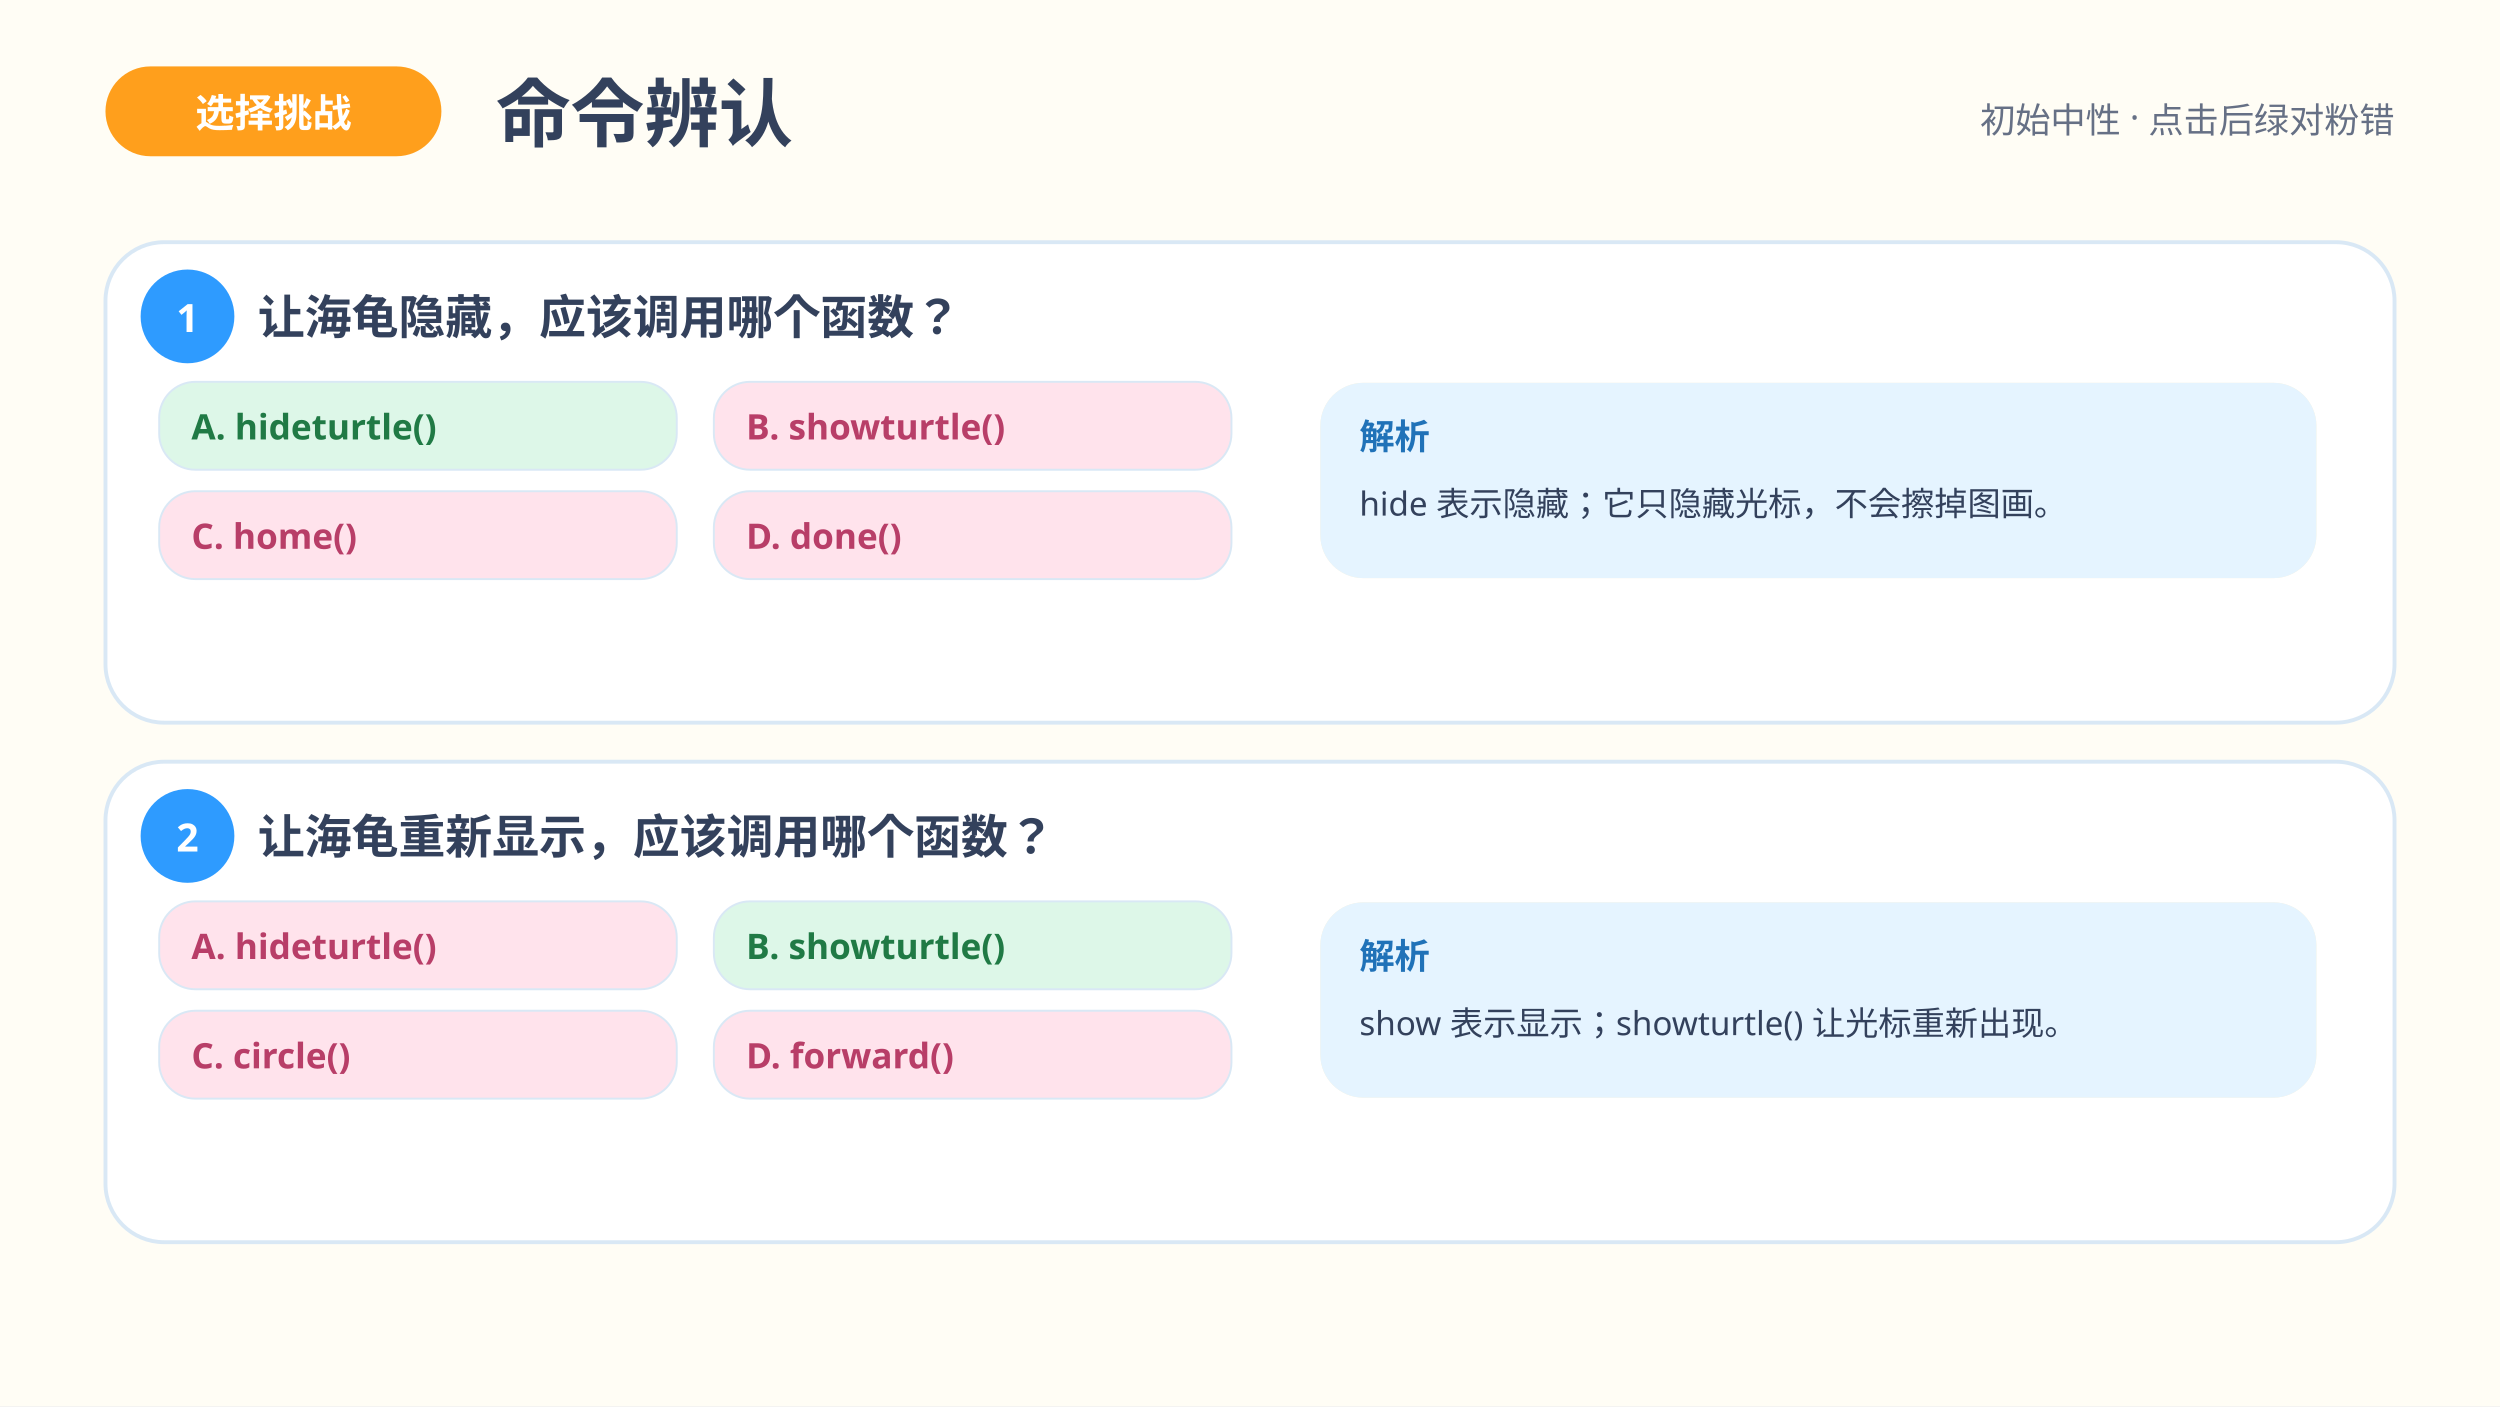
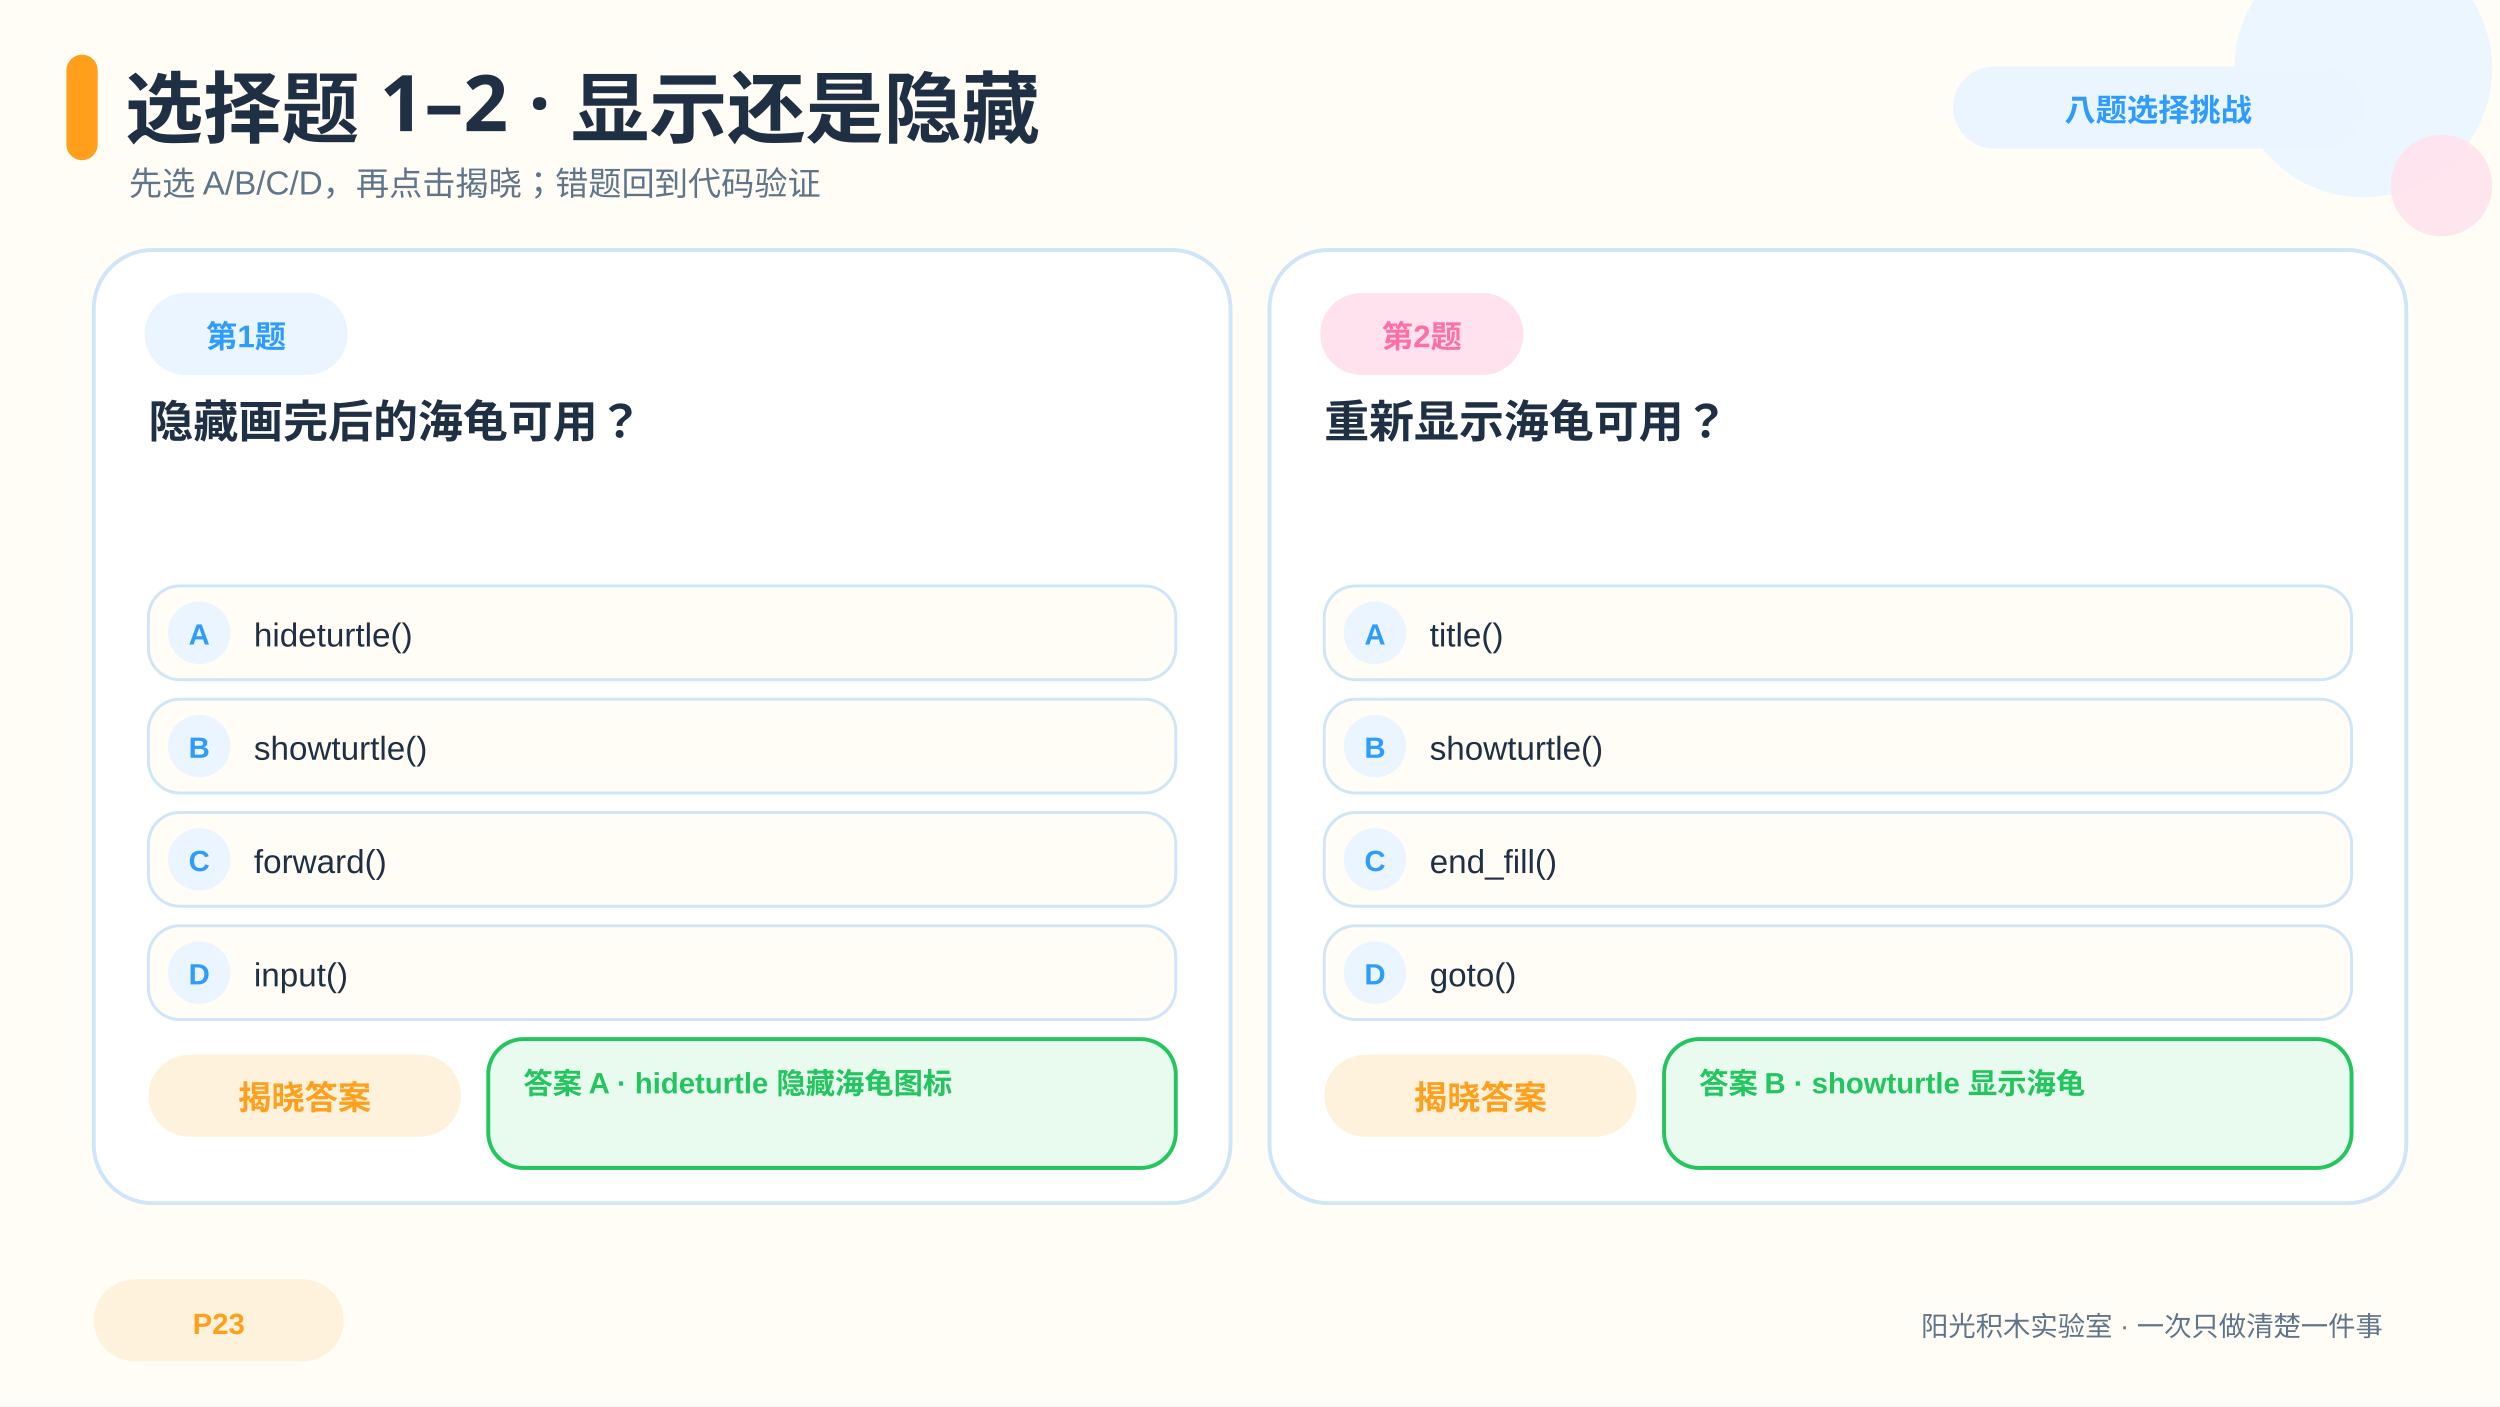
- <svg xmlns="http://www.w3.org/2000/svg" viewBox="0 0 1280 720" data-pptx-page-role="content" font-family="Microsoft YaHei, Segoe UI, sans-serif">
-   <rect width="1280" height="720" fill="#FFFDF5" />
-   <g id="header" data-pptx-bounds="54 28 1172 86">
-     <rect x="54" y="34" width="172" height="46" rx="23" fill="#FF9F1C" />
-     <text x="140" y="65" text-anchor="middle" font-size="20" font-weight="700" fill="#FFFFFF">选择挑战</text>
-     <text x="254" y="72" font-size="38" font-weight="700" fill="#33415C">命令辨认</text>
-     <text x="1226" y="68" text-anchor="end" font-size="18" fill="#667085">初始中性 · 点击后绿对粉错</text>
+ <svg xmlns="http://www.w3.org/2000/svg" viewBox="0 0 1280 720" data-pptx-page-role="content" font-family="Microsoft YaHei, Arial, sans-serif">
+   <rect x="0" y="0" width="1280" height="720" rx="0" fill="#FFFDF5" id="page-bg" />
+   <circle cx="1210" cy="35" r="66" fill="#EAF5FF" opacity="0.9" />
+   <circle cx="1250" cy="95" r="26" fill="#FFE2ED" opacity="0.9" />
+   <rect x="34" y="28" width="16" height="54" rx="8" fill="#FF9F1C" />
+   <text x="64" y="70" font-family="YouYuan, Microsoft YaHei, sans-serif" font-size="40" font-weight="700" fill="#203044" text-anchor="start">选择题 1–2 · 显示还是隐藏</text>
+   <text x="66" y="100" font-family="Microsoft YaHei, Arial, sans-serif" font-size="17" font-weight="400" fill="#60758A" text-anchor="start">先选 A/B/C/D，再点击揭晓；错题回到代码验证</text>
+   <rect x="1000" y="34" width="210" height="42" rx="21" fill="#EAF5FF" />
+   <text x="1105.0" y="62" font-family="Microsoft YaHei, Arial, sans-serif" font-size="16" font-weight="700" fill="#2E9BFF" text-anchor="middle">八题选择挑战</text>
+   <rect x="48" y="655" width="128" height="42" rx="21" fill="#FFF2DC" />
+   <text x="112.0" y="683" font-family="Microsoft YaHei, Arial, sans-serif" font-size="15" font-weight="700" fill="#FF9F1C" text-anchor="middle">P23</text>
+   <rect x="48" y="128" width="582" height="488" rx="30" fill="#FFFFFF" stroke="#CFE5F8" stroke-width="2" />
+   <rect x="74" y="150" width="104" height="42" rx="21" fill="#EAF5FF" />
+   <text x="126.0" y="178" font-family="Microsoft YaHei, Arial, sans-serif" font-size="16" font-weight="700" fill="#2E9BFF" text-anchor="middle">第1题</text>
+   <text x="76" y="224" font-family="Microsoft YaHei, Arial, sans-serif" font-size="23" font-weight="700" fill="#203044" text-anchor="start">
+     <tspan x="76" dy="0">隐藏画完后的海龟可用？</tspan>
+   </text>
+   <rect x="76" y="300" width="526" height="48" rx="16" fill="#FFFDF5" stroke="#CFE5F8" stroke-width="1.5" />
+   <circle cx="102" cy="324" r="16" fill="#EAF5FF" />
+   <text x="102" y="330" font-family="Microsoft YaHei, Arial, sans-serif" font-size="15" font-weight="700" fill="#2E9BFF" text-anchor="middle">A</text>
+   <text x="130" y="331" font-family="Microsoft YaHei, Arial, sans-serif" font-size="17" font-weight="400" fill="#203044" text-anchor="start">hideturtle()</text>
+   <rect x="76" y="358" width="526" height="48" rx="16" fill="#FFFDF5" stroke="#CFE5F8" stroke-width="1.5" />
+   <circle cx="102" cy="382" r="16" fill="#EAF5FF" />
+   <text x="102" y="388" font-family="Microsoft YaHei, Arial, sans-serif" font-size="15" font-weight="700" fill="#2E9BFF" text-anchor="middle">B</text>
+   <text x="130" y="389" font-family="Microsoft YaHei, Arial, sans-serif" font-size="17" font-weight="400" fill="#203044" text-anchor="start">showturtle()</text>
+   <rect x="76" y="416" width="526" height="48" rx="16" fill="#FFFDF5" stroke="#CFE5F8" stroke-width="1.5" />
+   <circle cx="102" cy="440" r="16" fill="#EAF5FF" />
+   <text x="102" y="446" font-family="Microsoft YaHei, Arial, sans-serif" font-size="15" font-weight="700" fill="#2E9BFF" text-anchor="middle">C</text>
+   <text x="130" y="447" font-family="Microsoft YaHei, Arial, sans-serif" font-size="17" font-weight="400" fill="#203044" text-anchor="start">forward()</text>
+   <rect x="76" y="474" width="526" height="48" rx="16" fill="#FFFDF5" stroke="#CFE5F8" stroke-width="1.5" />
+   <circle cx="102" cy="498" r="16" fill="#EAF5FF" />
+   <text x="102" y="504" font-family="Microsoft YaHei, Arial, sans-serif" font-size="15" font-weight="700" fill="#2E9BFF" text-anchor="middle">D</text>
+   <text x="130" y="505" font-family="Microsoft YaHei, Arial, sans-serif" font-size="17" font-weight="400" fill="#203044" text-anchor="start">input()</text>
+   <rect x="76" y="540" width="160" height="42" rx="21" fill="#FFF2DC" />
+   <text x="156.0" y="568" font-family="Microsoft YaHei, Arial, sans-serif" font-size="17" font-weight="700" fill="#FF9F1C" text-anchor="middle">揭晓答案</text>
+   <g id="reveal-q1-hit">
+     <rect x="76" y="540" width="160" height="42" rx="20" fill="#FFFFFF" opacity="0.001" />
  </g>
-   <g id="question-1" data-pptx-bounds="54 124 1172 246" data-pptx-role="decoration">
-     <rect x="54" y="124" width="1172" height="246" rx="30" fill="#FFFFFF" stroke="#D9E8F5" stroke-width="2" />
-     <circle cx="96" cy="162" r="24" fill="#2E9BFF" />
-     <text x="96" y="170" text-anchor="middle" font-size="20" font-weight="700" fill="#FFFFFF">1</text>
-     <text x="132" y="171" font-size="24" font-weight="700" fill="#33415C">让海龟隐藏，应该调用哪个函数？</text>
-     <rect x="82" y="196" width="264" height="44" rx="18" fill="#F7FAFC" stroke="#D9E8F5" stroke-width="2" />
-     <text x="98" y="225" font-size="18" fill="#33415C">A. hideturtle()</text>
-     <rect x="366" y="196" width="264" height="44" rx="18" fill="#F7FAFC" stroke="#D9E8F5" stroke-width="2" />
-     <text x="382" y="225" font-size="18" fill="#33415C">B. showturtle()</text>
-     <rect x="82" y="252" width="264" height="44" rx="18" fill="#F7FAFC" stroke="#D9E8F5" stroke-width="2" />
-     <text x="98" y="281" font-size="18" fill="#33415C">C. home()</text>
-     <rect x="366" y="252" width="264" height="44" rx="18" fill="#F7FAFC" stroke="#D9E8F5" stroke-width="2" />
-     <text x="382" y="281" font-size="18" fill="#33415C">D. done()</text>
-     <rect x="676" y="196" width="510" height="100" rx="22" fill="#FFF3D6" />
-     <text x="931" y="236" text-anchor="middle" font-size="18" font-weight="700" fill="#FF9F1C">想好了吗？点击揭晓</text>
-     <text x="931" y="268" text-anchor="middle" font-size="17" fill="#667085">先说理由，再看解析</text>
+   <g id="state-q1">
+     <rect x="250" y="532" width="352" height="66" rx="18" fill="#E9FBEF" stroke="#22C55E" stroke-width="2" />
+     <text x="268" y="560" font-family="Microsoft YaHei, Arial, sans-serif" font-size="15" font-weight="700" fill="#22C55E" text-anchor="start">答案 A · hideturtle 隐藏海龟图标</text>
  </g>
-   <g id="state-q1" data-pptx-bounds="82 196 1104 100">
-     <rect x="82" y="196" width="264" height="44" rx="18" fill="#DDF7E8" />
-     <text x="98" y="225" font-size="18" font-weight="700" fill="#207A45">A. hideturtle()</text>
-     <rect x="366" y="196" width="264" height="44" rx="18" fill="#FFE3EC" />
-     <text x="382" y="225" font-size="18" font-weight="700" fill="#B83E68">B. showturtle()</text>
-     <rect x="82" y="252" width="264" height="44" rx="18" fill="#FFE3EC" />
-     <text x="98" y="281" font-size="18" font-weight="700" fill="#B83E68">C. home()</text>
-     <rect x="366" y="252" width="264" height="44" rx="18" fill="#FFE3EC" />
-     <text x="382" y="281" font-size="18" font-weight="700" fill="#B83E68">D. done()</text>
-     <rect x="676" y="196" width="510" height="100" rx="22" fill="#E5F4FF" />
-     <text x="696" y="230" font-size="18" font-weight="700" fill="#2072B8">解析</text>
-     <text x="696" y="264" font-size="17" fill="#33415C">hide 表示隐藏；它只隐藏光标，不会擦掉图画。</text>
+   <rect x="650" y="128" width="582" height="488" rx="30" fill="#FFFFFF" stroke="#CFE5F8" stroke-width="2" />
+   <rect x="676" y="150" width="104" height="42" rx="21" fill="#FFE2ED" />
+   <text x="728.0" y="178" font-family="Microsoft YaHei, Arial, sans-serif" font-size="16" font-weight="700" fill="#FF6FA5" text-anchor="middle">第2题</text>
+   <text x="678" y="224" font-family="Microsoft YaHei, Arial, sans-serif" font-size="23" font-weight="700" fill="#203044" text-anchor="start">
+     <tspan x="678" dy="0">重新显示海龟可用？</tspan>
+   </text>
+   <rect x="678" y="300" width="526" height="48" rx="16" fill="#FFFDF5" stroke="#CFE5F8" stroke-width="1.5" />
+   <circle cx="704" cy="324" r="16" fill="#EAF5FF" />
+   <text x="704" y="330" font-family="Microsoft YaHei, Arial, sans-serif" font-size="15" font-weight="700" fill="#2E9BFF" text-anchor="middle">A</text>
+   <text x="732" y="331" font-family="Microsoft YaHei, Arial, sans-serif" font-size="17" font-weight="400" fill="#203044" text-anchor="start">title()</text>
+   <rect x="678" y="358" width="526" height="48" rx="16" fill="#FFFDF5" stroke="#CFE5F8" stroke-width="1.5" />
+   <circle cx="704" cy="382" r="16" fill="#EAF5FF" />
+   <text x="704" y="388" font-family="Microsoft YaHei, Arial, sans-serif" font-size="15" font-weight="700" fill="#2E9BFF" text-anchor="middle">B</text>
+   <text x="732" y="389" font-family="Microsoft YaHei, Arial, sans-serif" font-size="17" font-weight="400" fill="#203044" text-anchor="start">showturtle()</text>
+   <rect x="678" y="416" width="526" height="48" rx="16" fill="#FFFDF5" stroke="#CFE5F8" stroke-width="1.5" />
+   <circle cx="704" cy="440" r="16" fill="#EAF5FF" />
+   <text x="704" y="446" font-family="Microsoft YaHei, Arial, sans-serif" font-size="15" font-weight="700" fill="#2E9BFF" text-anchor="middle">C</text>
+   <text x="732" y="447" font-family="Microsoft YaHei, Arial, sans-serif" font-size="17" font-weight="400" fill="#203044" text-anchor="start">end_fill()</text>
+   <rect x="678" y="474" width="526" height="48" rx="16" fill="#FFFDF5" stroke="#CFE5F8" stroke-width="1.5" />
+   <circle cx="704" cy="498" r="16" fill="#EAF5FF" />
+   <text x="704" y="504" font-family="Microsoft YaHei, Arial, sans-serif" font-size="15" font-weight="700" fill="#2E9BFF" text-anchor="middle">D</text>
+   <text x="732" y="505" font-family="Microsoft YaHei, Arial, sans-serif" font-size="17" font-weight="400" fill="#203044" text-anchor="start">goto()</text>
+   <rect x="678" y="540" width="160" height="42" rx="21" fill="#FFF2DC" />
+   <text x="758.0" y="568" font-family="Microsoft YaHei, Arial, sans-serif" font-size="17" font-weight="700" fill="#FF9F1C" text-anchor="middle">揭晓答案</text>
+   <g id="reveal-q2-hit">
+     <rect x="678" y="540" width="160" height="42" rx="20" fill="#FFFFFF" opacity="0.001" />
  </g>
-   <g id="reveal-q1-hit" data-pptx-bounds="58 690 2 2">
-     <rect x="676" y="196" width="510" height="100" rx="22" fill="#FFFFFF" fill-opacity="0.001" />
+   <g id="state-q2">
+     <rect x="852" y="532" width="352" height="66" rx="18" fill="#E9FBEF" stroke="#22C55E" stroke-width="2" />
+     <text x="870" y="560" font-family="Microsoft YaHei, Arial, sans-serif" font-size="15" font-weight="700" fill="#22C55E" text-anchor="start">答案 B · showturtle 显示海龟</text>
  </g>
-   <g id="question-2" data-pptx-bounds="54 390 1172 246" data-pptx-role="decoration">
-     <rect x="54" y="390" width="1172" height="246" rx="30" fill="#FFFFFF" stroke="#D9E8F5" stroke-width="2" />
-     <circle cx="96" cy="428" r="24" fill="#2E9BFF" />
-     <text x="96" y="436" text-anchor="middle" font-size="20" font-weight="700" fill="#FFFFFF">2</text>
-     <text x="132" y="437" font-size="24" font-weight="700" fill="#33415C">让海龟重新显示，应该调用哪个函数？</text>
-     <rect x="82" y="462" width="264" height="44" rx="18" fill="#F7FAFC" stroke="#D9E8F5" stroke-width="2" />
-     <text x="98" y="491" font-size="18" fill="#33415C">A. hideturtle()</text>
-     <rect x="366" y="462" width="264" height="44" rx="18" fill="#F7FAFC" stroke="#D9E8F5" stroke-width="2" />
-     <text x="382" y="491" font-size="18" fill="#33415C">B. showturtle()</text>
-     <rect x="82" y="518" width="264" height="44" rx="18" fill="#F7FAFC" stroke="#D9E8F5" stroke-width="2" />
-     <text x="98" y="547" font-size="18" fill="#33415C">C. circle()</text>
-     <rect x="366" y="518" width="264" height="44" rx="18" fill="#F7FAFC" stroke="#D9E8F5" stroke-width="2" />
-     <text x="382" y="547" font-size="18" fill="#33415C">D. forward()</text>
-     <rect x="676" y="462" width="510" height="100" rx="22" fill="#FFF3D6" />
-     <text x="931" y="502" text-anchor="middle" font-size="18" font-weight="700" fill="#FF9F1C">想好了吗？点击揭晓</text>
-     <text x="931" y="534" text-anchor="middle" font-size="17" fill="#667085">先说理由，再看解析</text>
-   </g>
-   <g id="state-q2" data-pptx-bounds="82 462 1104 100">
-     <rect x="82" y="462" width="264" height="44" rx="18" fill="#FFE3EC" />
-     <text x="98" y="491" font-size="18" font-weight="700" fill="#B83E68">A. hideturtle()</text>
-     <rect x="366" y="462" width="264" height="44" rx="18" fill="#DDF7E8" />
-     <text x="382" y="491" font-size="18" font-weight="700" fill="#207A45">B. showturtle()</text>
-     <rect x="82" y="518" width="264" height="44" rx="18" fill="#FFE3EC" />
-     <text x="98" y="547" font-size="18" font-weight="700" fill="#B83E68">C. circle()</text>
-     <rect x="366" y="518" width="264" height="44" rx="18" fill="#FFE3EC" />
-     <text x="382" y="547" font-size="18" font-weight="700" fill="#B83E68">D. forward()</text>
-     <rect x="676" y="462" width="510" height="100" rx="22" fill="#E5F4FF" />
-     <text x="696" y="496" font-size="18" font-weight="700" fill="#2072B8">解析</text>
-     <text x="696" y="530" font-size="17" fill="#33415C">show 表示显示；showturtle() 让光标重新出现。</text>
-   </g>
-   <g id="reveal-q2-hit" data-pptx-bounds="62 690 2 2">
-     <rect x="676" y="462" width="510" height="100" rx="22" fill="#FFFFFF" fill-opacity="0.001" />
-   </g>
+   <text x="1220" y="684" font-family="Microsoft YaHei, Arial, sans-serif" font-size="14" font-weight="400" fill="#60758A" text-anchor="end">阳光积木实验室 · 一次只做清楚一件事</text>
</svg>
